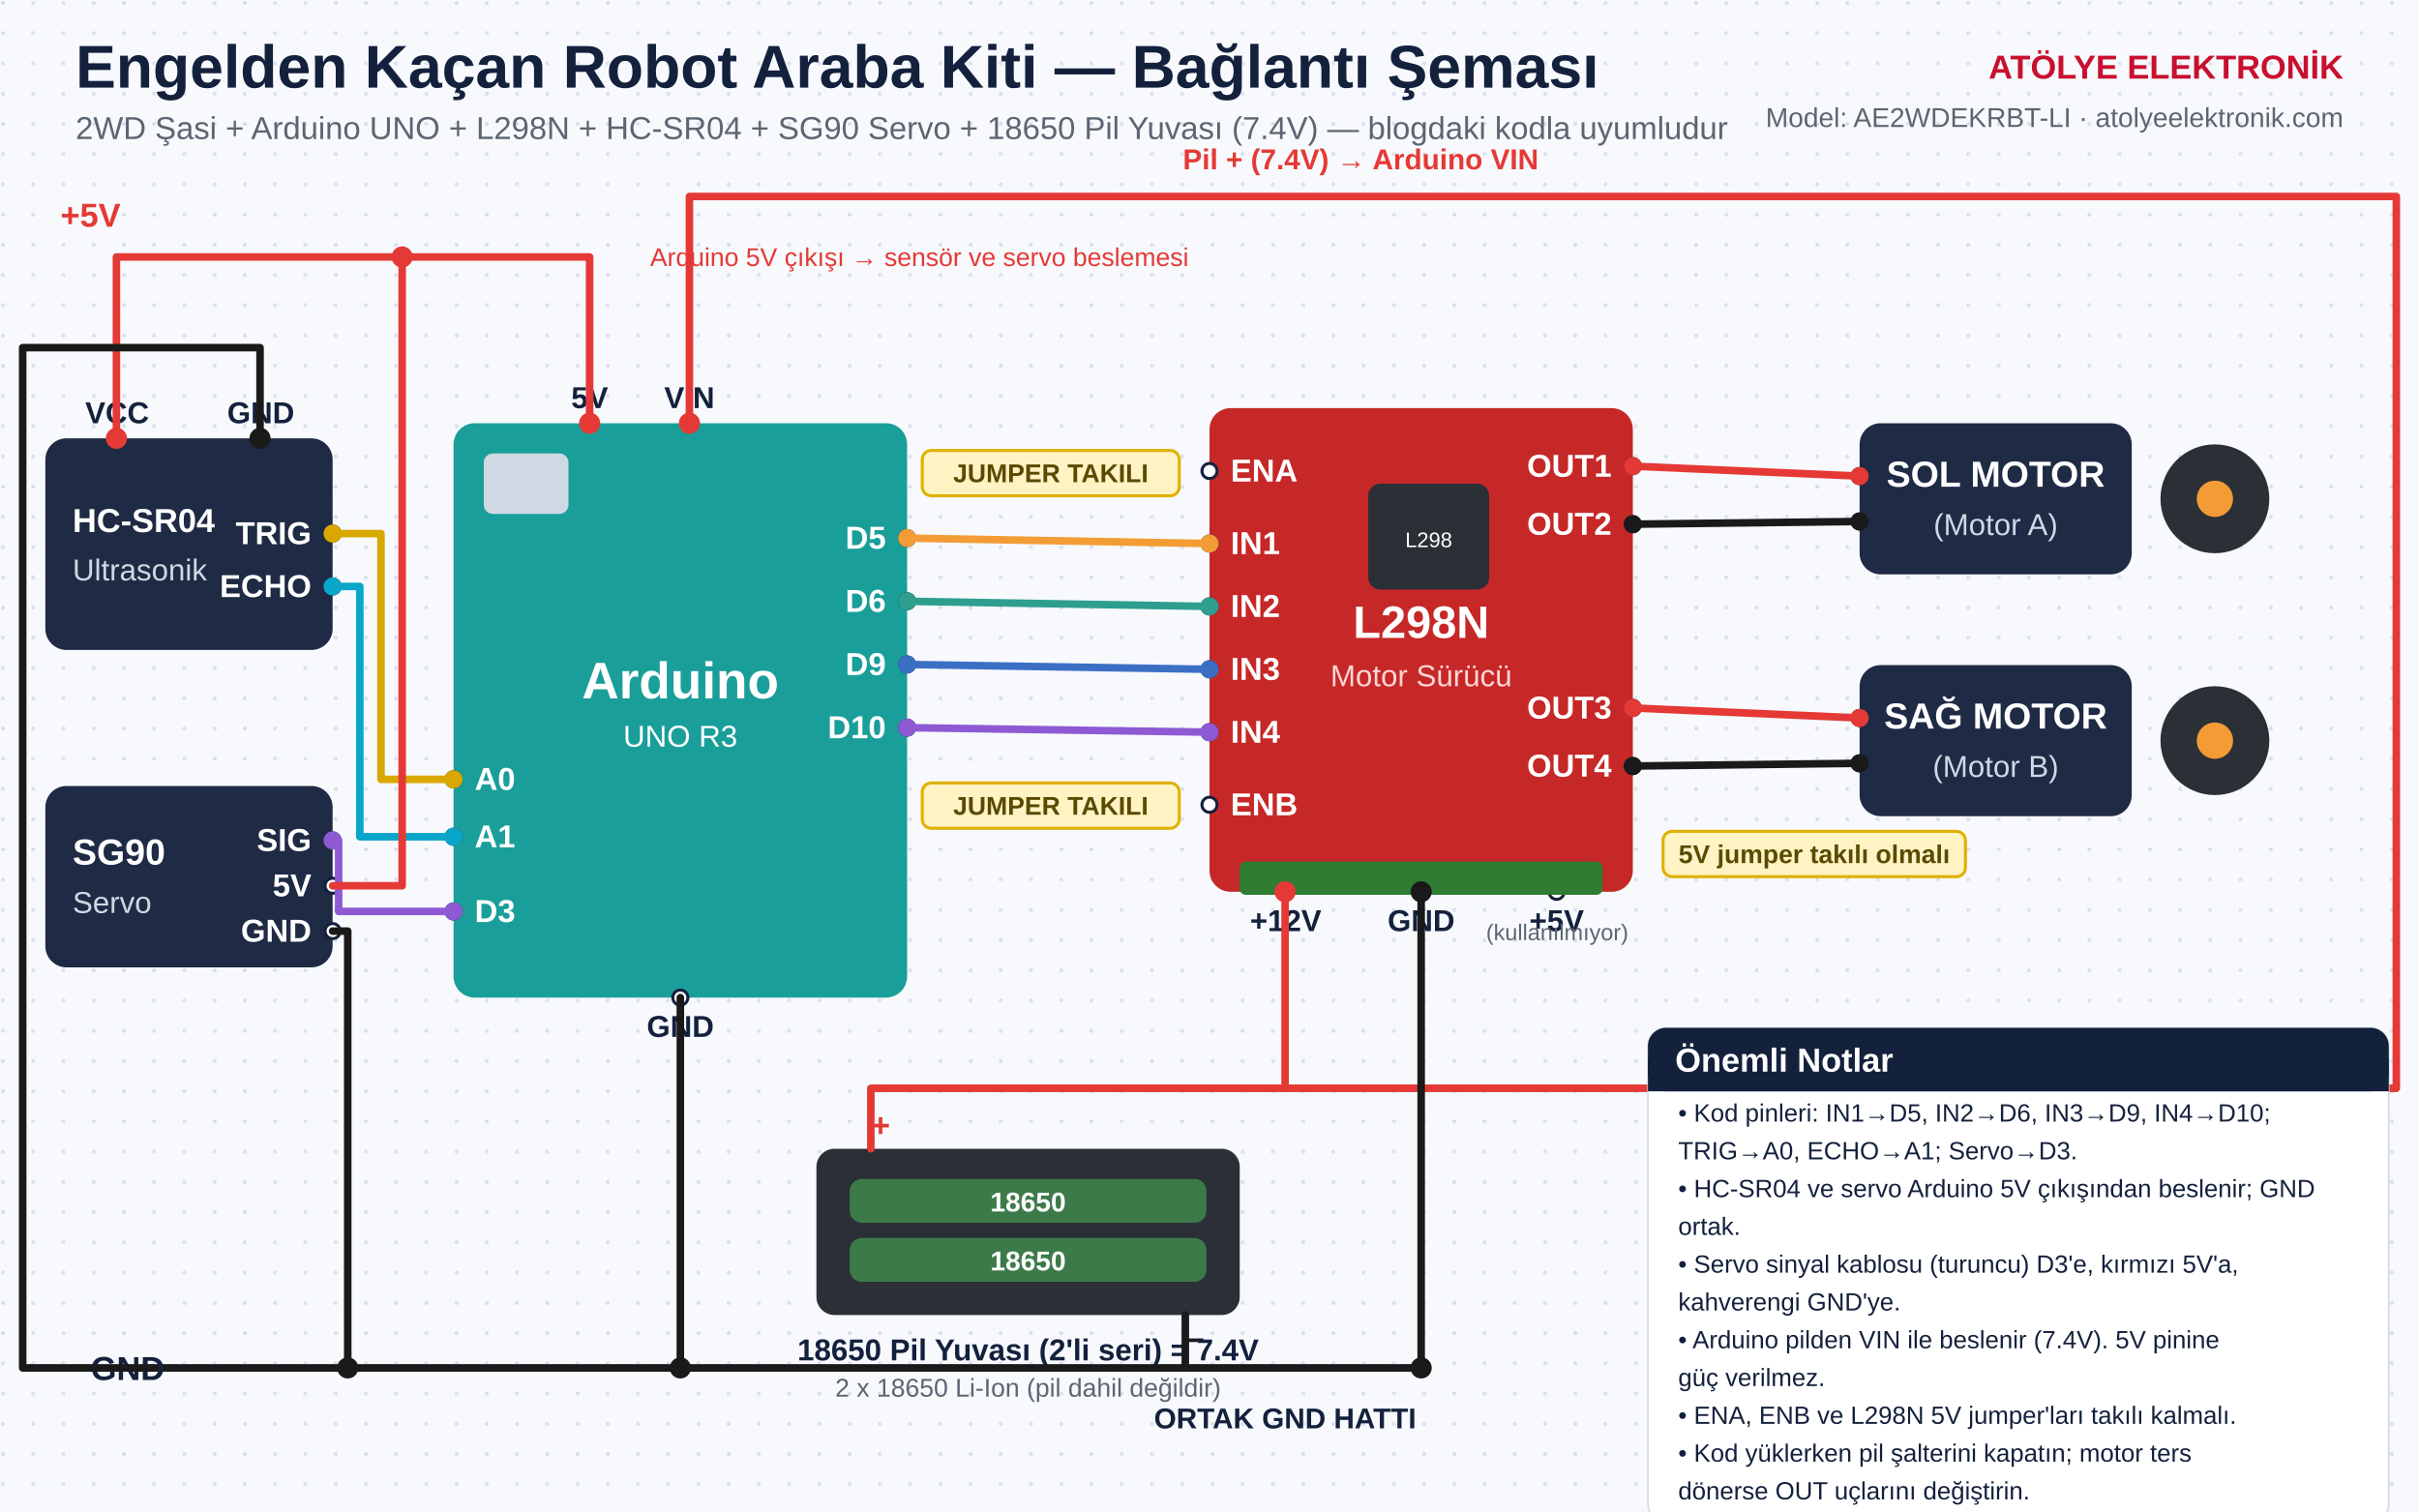
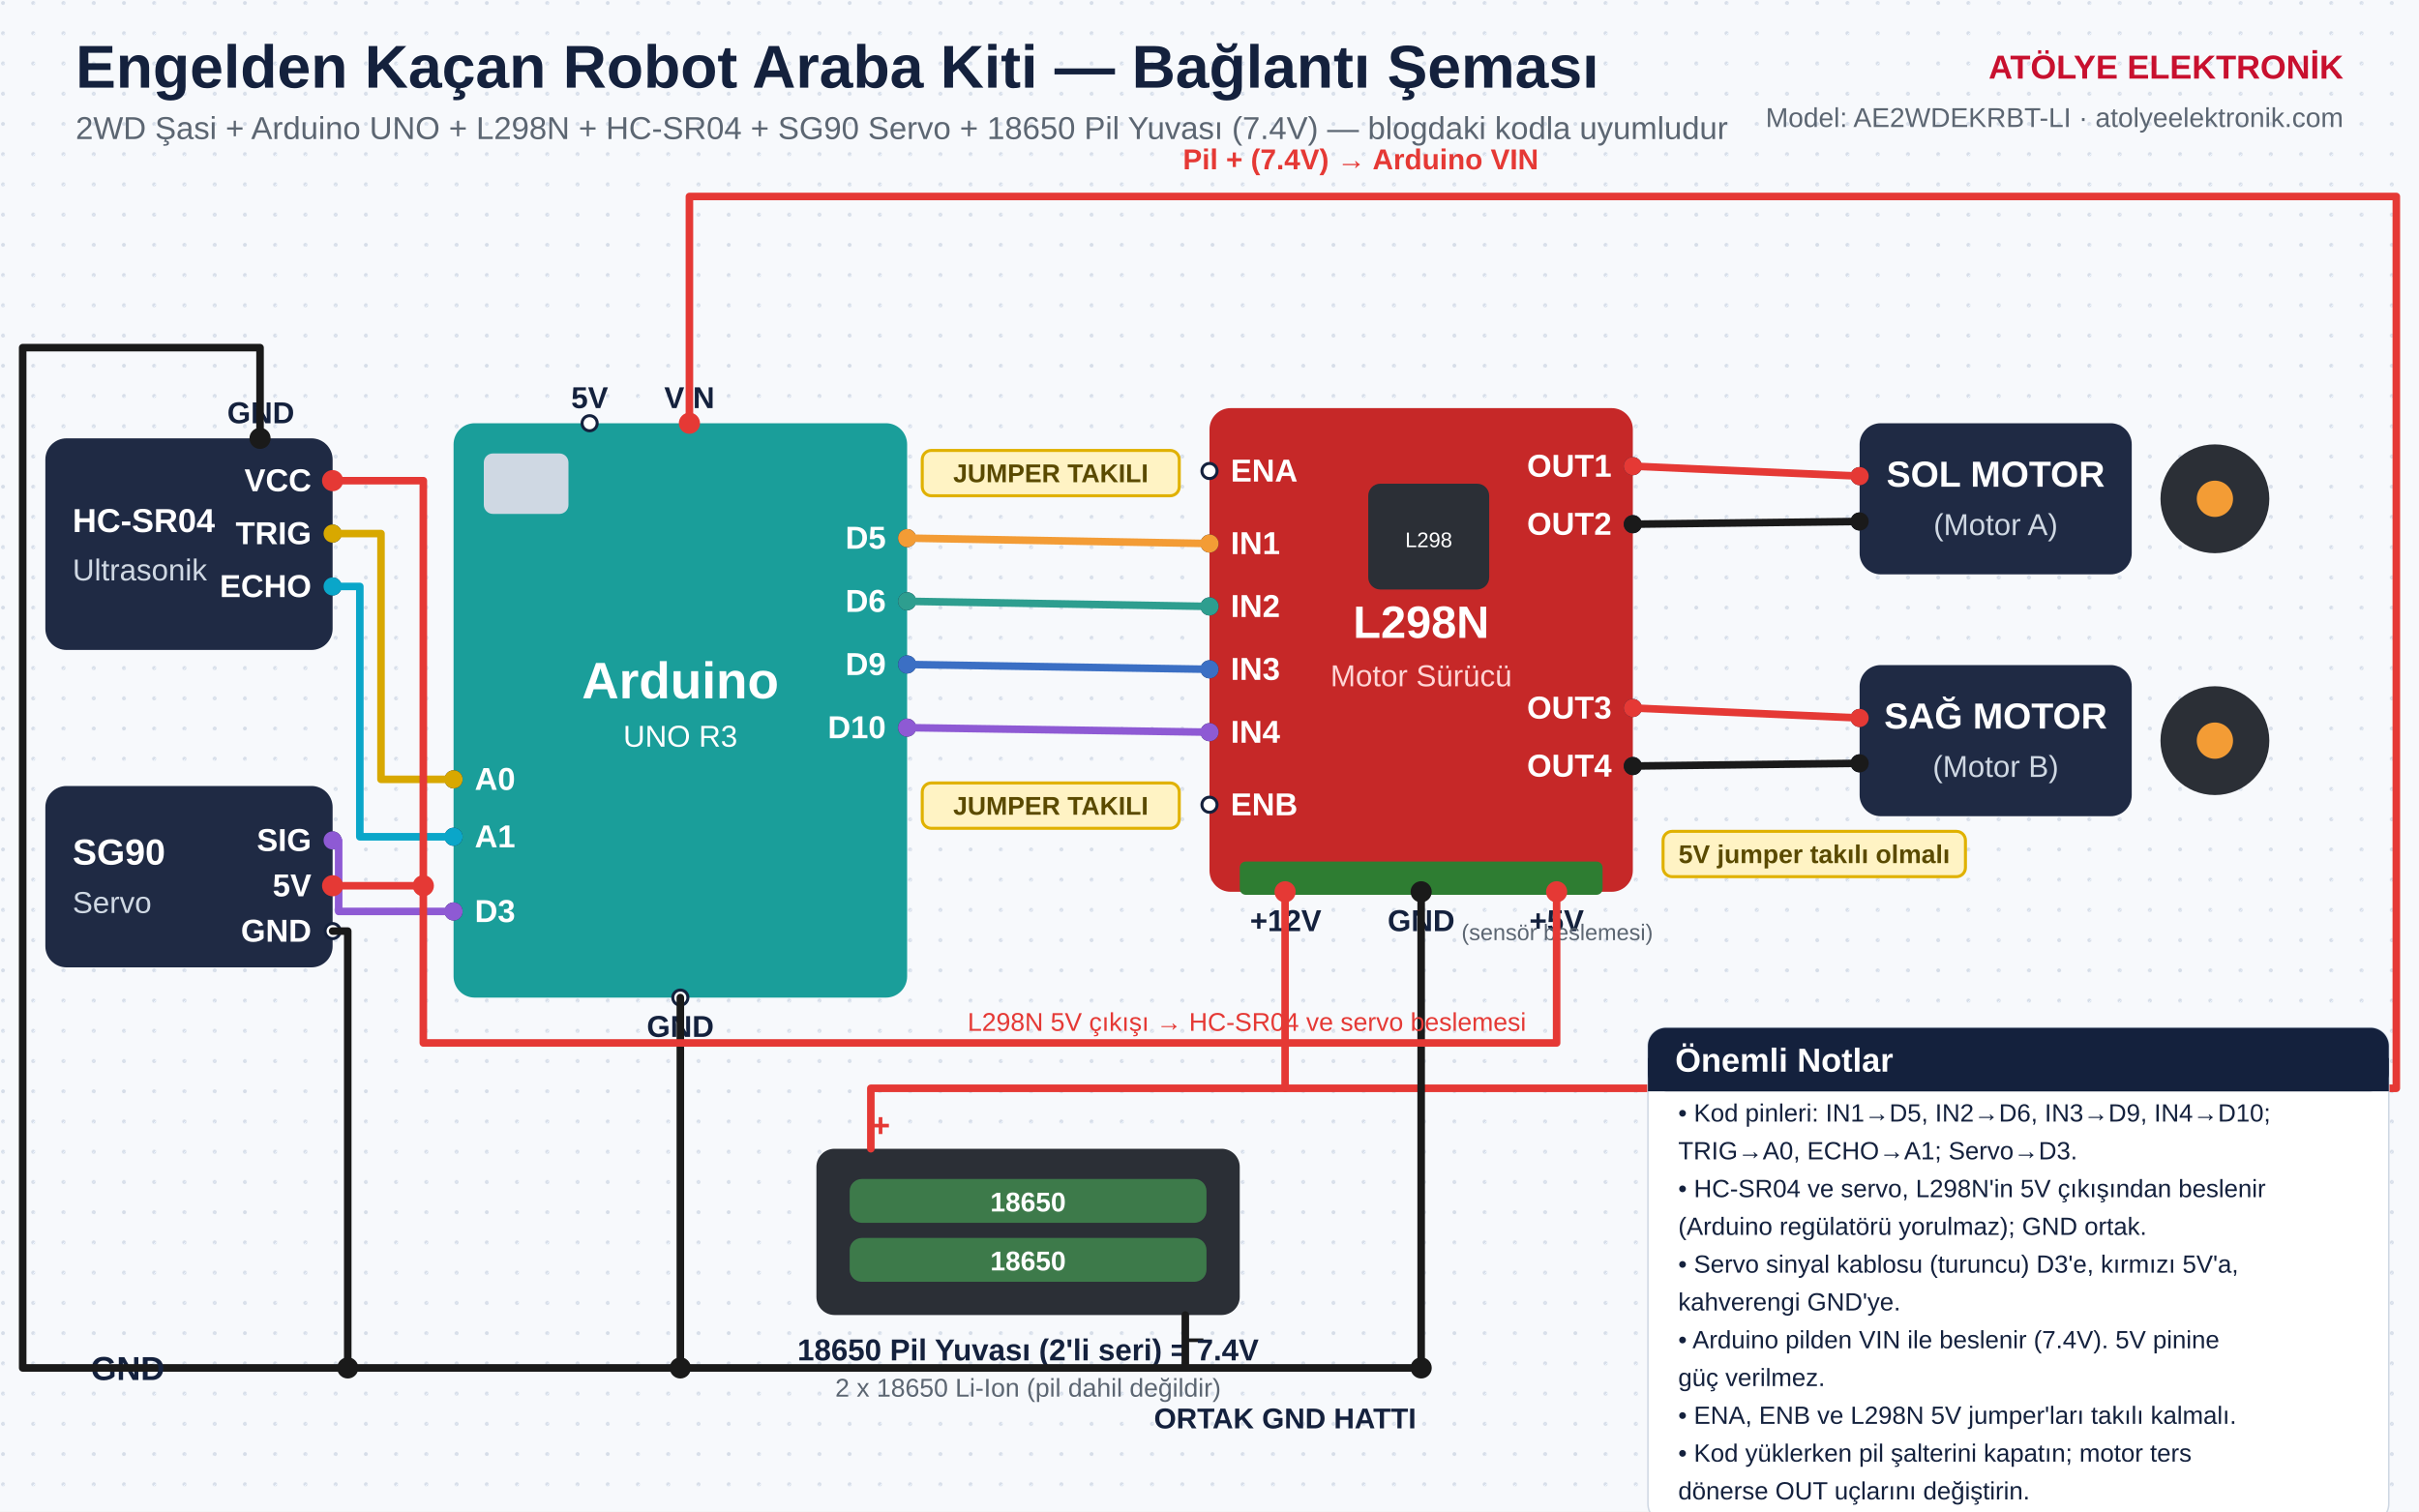
<svg xmlns="http://www.w3.org/2000/svg" width="1600" height="1000" viewBox="0 0 1600 1000" font-family="Segoe UI, Arial, sans-serif">
  <defs>
    <pattern id="dots" width="20" height="20" patternUnits="userSpaceOnUse">
      <circle cx="2" cy="2" r="1.3" fill="#d6dde8" />
    </pattern>
  </defs>
  <rect width="1600" height="1000" fill="#f7f9fc" />
  <rect width="1600" height="1000" fill="url(#dots)" />
  <text x="50" y="58" font-size="40" font-weight="800" fill="#14213d">Engelden Kaçan Robot Araba Kiti — Bağlantı Şeması</text>
  <text x="50" y="92" font-size="21" fill="#5c6672">2WD Şasi + Arduino UNO + L298N + HC-SR04 + SG90 Servo + 18650 Pil Yuvası (7.4V) — blogdaki kodla uyumludur</text>
  <text x="1550" y="52" text-anchor="end" font-size="22" font-weight="800" fill="#c8102e">ATÖLYE ELEKTRONİK</text>
  <text x="1550" y="84" text-anchor="end" font-size="18" fill="#5c6672">Model: AE2WDEKRBT-LI · atolyeelektronik.com</text>
  <rect x="300" y="280" width="300" height="380" rx="14" fill="#1a9e9a" />
  <text x="450.0" y="462.0" text-anchor="middle" font-size="34" font-weight="700" fill="#fff">Arduino</text>
  <text x="450.0" y="494.0" text-anchor="middle" font-size="20" fill="#ffffff">UNO R3</text>
  <text x="586" y="363.0" text-anchor="end" font-size="21" font-weight="700" fill="#fff">D5</text>
  <circle cx="600" cy="356.0" r="5" fill="#fff" stroke="#14213d" stroke-width="2" />
  <text x="586" y="404.8" text-anchor="end" font-size="21" font-weight="700" fill="#fff">D6</text>
  <circle cx="600" cy="397.8" r="5" fill="#fff" stroke="#14213d" stroke-width="2" />
  <text x="586" y="446.6" text-anchor="end" font-size="21" font-weight="700" fill="#fff">D9</text>
  <circle cx="600" cy="439.6" r="5" fill="#fff" stroke="#14213d" stroke-width="2" />
  <text x="586" y="488.4" text-anchor="end" font-size="21" font-weight="700" fill="#fff">D10</text>
  <circle cx="600" cy="481.4" r="5" fill="#fff" stroke="#14213d" stroke-width="2" />
  <text x="390.0" y="270" text-anchor="middle" font-size="20" font-weight="700" fill="#14213d">5V</text>
  <circle cx="390.0" cy="280" r="5" fill="#fff" stroke="#14213d" stroke-width="2" />
  <text x="456.0" y="270" text-anchor="middle" font-size="20" font-weight="700" fill="#14213d">VIN</text>
  <circle cx="456.0" cy="280" r="5" fill="#fff" stroke="#14213d" stroke-width="2" />
  <text x="450.0" y="686" text-anchor="middle" font-size="20" font-weight="700" fill="#14213d">GND</text>
  <circle cx="450.0" cy="660" r="5" fill="#fff" stroke="#14213d" stroke-width="2" />
  <rect x="320" y="300" width="56" height="40" rx="6" fill="#cfd8e3" />
  <rect x="800" y="270" width="280" height="320" rx="14" fill="#c62828" />
  <text x="940.0" y="422.0" text-anchor="middle" font-size="30" font-weight="700" fill="#fff">L298N</text>
  <text x="940.0" y="454.0" text-anchor="middle" font-size="20" fill="#ffd5d5">Motor Sürücü</text>
  <text x="814" y="318.6" font-size="21" font-weight="700" fill="#fff">ENA</text>
  <circle cx="800" cy="311.6" r="5" fill="#fff" stroke="#14213d" stroke-width="2" />
  <text x="814" y="366.6" font-size="21" font-weight="700" fill="#fff">IN1</text>
  <circle cx="800" cy="359.6" r="5" fill="#fff" stroke="#14213d" stroke-width="2" />
  <text x="814" y="408.2" font-size="21" font-weight="700" fill="#fff">IN2</text>
  <circle cx="800" cy="401.2" r="5" fill="#fff" stroke="#14213d" stroke-width="2" />
  <text x="814" y="449.8" font-size="21" font-weight="700" fill="#fff">IN3</text>
  <circle cx="800" cy="442.8" r="5" fill="#fff" stroke="#14213d" stroke-width="2" />
  <text x="814" y="491.4" font-size="21" font-weight="700" fill="#fff">IN4</text>
  <circle cx="800" cy="484.4" r="5" fill="#fff" stroke="#14213d" stroke-width="2" />
  <text x="814" y="539.4" font-size="21" font-weight="700" fill="#fff">ENB</text>
  <circle cx="800" cy="532.4" r="5" fill="#fff" stroke="#14213d" stroke-width="2" />
  <text x="1066" y="315.4" text-anchor="end" font-size="21" font-weight="700" fill="#fff">OUT1</text>
  <circle cx="1080" cy="308.4" r="5" fill="#fff" stroke="#14213d" stroke-width="2" />
  <text x="1066" y="353.8" text-anchor="end" font-size="21" font-weight="700" fill="#fff">OUT2</text>
  <circle cx="1080" cy="346.8" r="5" fill="#fff" stroke="#14213d" stroke-width="2" />
  <text x="1066" y="475.4" text-anchor="end" font-size="21" font-weight="700" fill="#fff">OUT3</text>
  <circle cx="1080" cy="468.4" r="5" fill="#fff" stroke="#14213d" stroke-width="2" />
  <text x="1066" y="513.8" text-anchor="end" font-size="21" font-weight="700" fill="#fff">OUT4</text>
  <circle cx="1080" cy="506.8" r="5" fill="#fff" stroke="#14213d" stroke-width="2" />
  <text x="850.4" y="616" text-anchor="middle" font-size="20" font-weight="700" fill="#14213d">+12V</text>
  <circle cx="850.4" cy="590" r="5" fill="#fff" stroke="#14213d" stroke-width="2" />
  <text x="940.0" y="616" text-anchor="middle" font-size="20" font-weight="700" fill="#14213d">GND</text>
  <circle cx="940.0" cy="590" r="5" fill="#fff" stroke="#14213d" stroke-width="2" />
  <text x="1029.6" y="616" text-anchor="middle" font-size="20" font-weight="700" fill="#14213d">+5V</text>
  <circle cx="1029.6" cy="590" r="5" fill="#fff" stroke="#14213d" stroke-width="2" />
  <rect x="905" y="320" width="80" height="70" rx="8" fill="#2b2f36" />
  <text x="945" y="362" text-anchor="middle" font-size="14" fill="#fff">L298</text>
  <rect x="820" y="570" width="240" height="22" rx="4" fill="#2e7d32" />
  <rect x="610" y="298" width="170" height="30" rx="6" fill="#fff3c4" stroke="#e0b100" stroke-width="2" />
  <text x="695.0" y="319" text-anchor="middle" font-size="17" font-weight="700" fill="#5a4a00">JUMPER TAKILI</text>
  <rect x="610" y="518" width="170" height="30" rx="6" fill="#fff3c4" stroke="#e0b100" stroke-width="2" />
  <text x="695.0" y="539" text-anchor="middle" font-size="17" font-weight="700" fill="#5a4a00">JUMPER TAKILI</text>
  <rect x="1100" y="550" width="200" height="30" rx="6" fill="#fff3c4" stroke="#e0b100" stroke-width="2" />
  <text x="1200.0" y="571" text-anchor="middle" font-size="17" font-weight="700" fill="#5a4a00">5V jumper takılı olmalı</text>
-   <text x="1030" y="622" text-anchor="middle" font-size="15" font-weight="500" fill="#5c6672">(kullanılmıyor)</text>
+   <text x="1030" y="622" text-anchor="middle" font-size="15" font-weight="500" fill="#5c6672">(sensör beslemesi)</text>
  <rect x="1230" y="280" width="180" height="100" rx="14" fill="#1f2a44" />
  <text x="1320.0" y="322.0" text-anchor="middle" font-size="24" font-weight="700" fill="#fff">SOL MOTOR</text>
  <text x="1320.0" y="354.0" text-anchor="middle" font-size="20" fill="#cfd8e3">(Motor A)</text>
  <text x="1244" y="322.0" font-size="21" font-weight="700" fill="#fff" />
  <circle cx="1230" cy="315.0" r="5" fill="#fff" stroke="#14213d" stroke-width="2" />
  <text x="1244" y="352.0" font-size="21" font-weight="700" fill="#fff"> </text>
  <circle cx="1230" cy="345.0" r="5" fill="#fff" stroke="#14213d" stroke-width="2" />
  <circle cx="1465" cy="330" r="36" fill="#2b2f36" />
  <circle cx="1465" cy="330" r="12" fill="#f39c35" />
  <rect x="1230" y="440" width="180" height="100" rx="14" fill="#1f2a44" />
  <text x="1320.0" y="482.0" text-anchor="middle" font-size="24" font-weight="700" fill="#fff">SAĞ MOTOR</text>
  <text x="1320.0" y="514.0" text-anchor="middle" font-size="20" fill="#cfd8e3">(Motor B)</text>
  <text x="1244" y="482.0" font-size="21" font-weight="700" fill="#fff" />
  <circle cx="1230" cy="475.0" r="5" fill="#fff" stroke="#14213d" stroke-width="2" />
  <text x="1244" y="512.0" font-size="21" font-weight="700" fill="#fff"> </text>
  <circle cx="1230" cy="505.0" r="5" fill="#fff" stroke="#14213d" stroke-width="2" />
  <circle cx="1465" cy="490" r="36" fill="#2b2f36" />
  <circle cx="1465" cy="490" r="12" fill="#f39c35" />
  <rect x="540" y="760" width="280" height="110" rx="12" fill="#2b2f36" />
  <rect x="562" y="780.0" width="236" height="29.0" rx="8" fill="#3d7a4a" />
  <text x="680.0" y="801.5" text-anchor="middle" font-size="18" font-weight="700" fill="#fff">18650</text>
  <rect x="562" y="819.0" width="236" height="29.0" rx="8" fill="#3d7a4a" />
  <text x="680.0" y="840.5" text-anchor="middle" font-size="18" font-weight="700" fill="#fff">18650</text>
  <text x="576" y="752" font-size="22" font-weight="700" fill="#e53935">+</text>
  <text x="784" y="894" font-size="22" font-weight="700" fill="#1a1a1a">−</text>
  <text x="680.0" y="900" text-anchor="middle" font-size="20" font-weight="700" fill="#14213d">18650 Pil Yuvası (2'li seri) = 7.4V</text>
  <text x="680.0" y="924" text-anchor="middle" font-size="17" fill="#5c6672">2 x 18650 Li-Ion (pil dahil değildir)</text>
  <path d="M 600 356.0 L 800 359.6" fill="none" stroke="#f39c35" stroke-width="5" stroke-linejoin="round" stroke-linecap="round" />
  <circle cx="600" cy="356.0" r="6" fill="#f39c35" />
  <circle cx="800" cy="359.6" r="6" fill="#f39c35" />
  <path d="M 600 397.8 L 800 401.2" fill="none" stroke="#2e9e8f" stroke-width="5" stroke-linejoin="round" stroke-linecap="round" />
  <circle cx="600" cy="397.8" r="6" fill="#2e9e8f" />
  <circle cx="800" cy="401.2" r="6" fill="#2e9e8f" />
  <path d="M 600 439.6 L 800 442.8" fill="none" stroke="#3b6fc4" stroke-width="5" stroke-linejoin="round" stroke-linecap="round" />
  <circle cx="600" cy="439.6" r="6" fill="#3b6fc4" />
  <circle cx="800" cy="442.8" r="6" fill="#3b6fc4" />
  <path d="M 600 481.4 L 800 484.4" fill="none" stroke="#8e5ad4" stroke-width="5" stroke-linejoin="round" stroke-linecap="round" />
  <circle cx="600" cy="481.4" r="6" fill="#8e5ad4" />
  <circle cx="800" cy="484.4" r="6" fill="#8e5ad4" />
  <path d="M 1080 308.4 L 1230 315.0" fill="none" stroke="#e53935" stroke-width="5" stroke-linejoin="round" stroke-linecap="round" />
  <circle cx="1080" cy="308.4" r="6" fill="#e53935" />
  <circle cx="1230" cy="315.0" r="6" fill="#e53935" />
  <path d="M 1080 346.8 L 1230 345.0" fill="none" stroke="#1a1a1a" stroke-width="5" stroke-linejoin="round" stroke-linecap="round" />
  <circle cx="1080" cy="346.8" r="6" fill="#1a1a1a" />
  <circle cx="1230" cy="345.0" r="6" fill="#1a1a1a" />
  <path d="M 1080 468.4 L 1230 475.0" fill="none" stroke="#e53935" stroke-width="5" stroke-linejoin="round" stroke-linecap="round" />
  <circle cx="1080" cy="468.4" r="6" fill="#e53935" />
  <circle cx="1230" cy="475.0" r="6" fill="#e53935" />
  <path d="M 1080 506.8 L 1230 505.0" fill="none" stroke="#1a1a1a" stroke-width="5" stroke-linejoin="round" stroke-linecap="round" />
  <circle cx="1080" cy="506.8" r="6" fill="#1a1a1a" />
  <circle cx="1230" cy="505.0" r="6" fill="#1a1a1a" />
  <path d="M 576 760 L 576 720 L 850 720 L 850 590" fill="none" stroke="#e53935" stroke-width="5" stroke-linejoin="round" stroke-linecap="round" />
  <circle cx="850" cy="590" r="7" fill="#e53935" />
  <path d="M 850 720 L 1585 720 L 1585 130 L 456 130 L 456 280" fill="none" stroke="#e53935" stroke-width="5" stroke-linejoin="round" stroke-linecap="round" />
  <circle cx="456" cy="280" r="7" fill="#e53935" />
  <text x="900" y="112" text-anchor="middle" font-size="19" font-weight="700" fill="#e53935">Pil + (7.4V) → Arduino VIN</text>
  <path d="M 784 870 L 784 905 L 100 905" fill="none" stroke="#1a1a1a" stroke-width="5" stroke-linejoin="round" stroke-linecap="round" />
  <path d="M 784 905 L 940 905 L 940 590" fill="none" stroke="#1a1a1a" stroke-width="5" stroke-linejoin="round" stroke-linecap="round" />
  <circle cx="940" cy="590" r="7" fill="#1a1a1a" />
  <path d="M 450 660 L 450 905" fill="none" stroke="#1a1a1a" stroke-width="5" stroke-linejoin="round" stroke-linecap="round" />
  <circle cx="450" cy="905" r="7" fill="#1a1a1a" />
  <circle cx="940" cy="905" r="7" fill="#1a1a1a" />
  <text x="60" y="913" text-anchor="start" font-size="22" font-weight="700" fill="#14213d">GND</text>
  <text x="850" y="945" text-anchor="middle" font-size="19" font-weight="700" fill="#14213d">ORTAK GND HATTI</text>
  <rect x="30" y="290" width="190" height="140" rx="14" fill="#1f2a44" />
  <text x="48" y="352.0" text-anchor="start" font-size="22" font-weight="700" fill="#fff">HC-SR04</text>
  <text x="48" y="384.0" text-anchor="start" font-size="20" fill="#cfd8e3">Ultrasonik</text>
-   <text x="77.5" y="280" text-anchor="middle" font-size="20" font-weight="700" fill="#14213d">VCC</text>
-   <circle cx="77.5" cy="290" r="5" fill="#fff" stroke="#14213d" stroke-width="2" />
+   <text x="206" y="325.0" text-anchor="end" font-size="21" font-weight="700" fill="#fff">VCC</text>
+   <circle cx="220" cy="318.0" r="5" fill="#fff" stroke="#14213d" stroke-width="2" />
  <text x="206" y="360.0" text-anchor="end" font-size="21" font-weight="700" fill="#fff">TRIG</text>
  <circle cx="220" cy="353.0" r="5" fill="#fff" stroke="#14213d" stroke-width="2" />
  <text x="206" y="395.0" text-anchor="end" font-size="21" font-weight="700" fill="#fff">ECHO</text>
  <circle cx="220" cy="388.0" r="5" fill="#fff" stroke="#14213d" stroke-width="2" />
  <text x="172.5" y="280" text-anchor="middle" font-size="20" font-weight="700" fill="#14213d">GND</text>
  <circle cx="172.5" cy="290" r="5" fill="#fff" stroke="#14213d" stroke-width="2" />
  <rect x="30" y="520" width="190" height="120" rx="14" fill="#1f2a44" />
  <text x="48" y="572.0" text-anchor="start" font-size="24" font-weight="700" fill="#fff">SG90</text>
  <text x="48" y="604.0" text-anchor="start" font-size="20" fill="#cfd8e3">Servo</text>
  <text x="206" y="563.0" text-anchor="end" font-size="21" font-weight="700" fill="#fff">SIG</text>
  <circle cx="220" cy="556.0" r="5" fill="#fff" stroke="#14213d" stroke-width="2" />
  <text x="206" y="593.0" text-anchor="end" font-size="21" font-weight="700" fill="#fff">5V</text>
  <circle cx="220" cy="586.0" r="5" fill="#fff" stroke="#14213d" stroke-width="2" />
  <text x="206" y="623.0" text-anchor="end" font-size="21" font-weight="700" fill="#fff">GND</text>
  <circle cx="220" cy="616.0" r="5" fill="#fff" stroke="#14213d" stroke-width="2" />
  <text x="314" y="522.6" font-size="21" font-weight="700" fill="#fff">A0</text>
  <circle cx="300" cy="515.6" r="5" fill="#fff" stroke="#14213d" stroke-width="2" />
  <text x="314" y="560.6" font-size="21" font-weight="700" fill="#fff">A1</text>
  <circle cx="300" cy="553.6" r="5" fill="#fff" stroke="#14213d" stroke-width="2" />
  <text x="314" y="610.0" font-size="21" font-weight="700" fill="#fff">D3</text>
  <circle cx="300" cy="603.0" r="5" fill="#fff" stroke="#14213d" stroke-width="2" />
  <path d="M 220 353.0 L 252 353 L 252 515.6 L 300 515.6" fill="none" stroke="#d8a800" stroke-width="5" stroke-linejoin="round" stroke-linecap="round" />
  <circle cx="220" cy="353.0" r="6" fill="#d8a800" />
  <circle cx="300" cy="515.6" r="6" fill="#d8a800" />
  <path d="M 220 388.0 L 238 388 L 238 553.6 L 300 553.6" fill="none" stroke="#0aa6c9" stroke-width="5" stroke-linejoin="round" stroke-linecap="round" />
  <circle cx="220" cy="388.0" r="6" fill="#0aa6c9" />
  <circle cx="300" cy="553.6" r="6" fill="#0aa6c9" />
  <path d="M 220 556.0 L 224 556 L 224 603 L 300 603.0" fill="none" stroke="#8e5ad4" stroke-width="5" stroke-linejoin="round" stroke-linecap="round" />
  <circle cx="220" cy="556.0" r="6" fill="#8e5ad4" />
  <circle cx="300" cy="603.0" r="6" fill="#8e5ad4" />
-   <path d="M 77 290 L 77 170 L 390 170 L 390 280" fill="none" stroke="#e53935" stroke-width="5" stroke-linejoin="round" stroke-linecap="round" />
-   <circle cx="390" cy="280" r="7" fill="#e53935" />
-   <circle cx="77" cy="290" r="7" fill="#e53935" />
-   <path d="M 220 586 L 266 586 L 266 170" fill="none" stroke="#e53935" stroke-width="5" stroke-linejoin="round" stroke-linecap="round" />
-   <circle cx="266" cy="170" r="7" fill="#e53935" />
-   <text x="40" y="150" text-anchor="start" font-size="22" font-weight="700" fill="#e53935">+5V</text>
-   <text x="430" y="176" text-anchor="start" font-size="17" font-weight="500" fill="#e53935">Arduino 5V çıkışı → sensör ve servo beslemesi</text>
+   <path d="M 220 318 L 280 318 L 280 690 L 1029.6 690 L 1029.6 590" fill="none" stroke="#e53935" stroke-width="5" stroke-linejoin="round" stroke-linecap="round" />
+   <circle cx="220" cy="318" r="7" fill="#e53935" />
+   <circle cx="1029.6" cy="590" r="7" fill="#e53935" />
+   <path d="M 220 586 L 280 586" fill="none" stroke="#e53935" stroke-width="5" stroke-linejoin="round" stroke-linecap="round" />
+   <circle cx="280" cy="586" r="7" fill="#e53935" />
+   <circle cx="220" cy="586" r="7" fill="#e53935" />
+   <text x="640" y="682" text-anchor="start" font-size="17" font-weight="500" fill="#e53935">L298N 5V çıkışı → HC-SR04 ve servo beslemesi</text>
  <path d="M 172 290 L 172 230 L 15 230 L 15 905 L 100 905" fill="none" stroke="#1a1a1a" stroke-width="5" stroke-linejoin="round" stroke-linecap="round" />
  <circle cx="172" cy="290" r="7" fill="#1a1a1a" />
  <path d="M 220 616 L 230 616 L 230 905" fill="none" stroke="#1a1a1a" stroke-width="5" stroke-linejoin="round" stroke-linecap="round" />
  <circle cx="230" cy="905" r="7" fill="#1a1a1a" />
  <rect x="1090" y="680" width="490" height="327" rx="12" fill="#fff" stroke="#cfd8e3" />
  <rect x="1090" y="680" width="490" height="42" rx="12" fill="#14213d" />
  <rect x="1090" y="700" width="490" height="22" fill="#14213d" />
  <text x="1108" y="709" font-size="22" font-weight="700" fill="#fff">Önemli Notlar</text>
  <text x="1110" y="742" font-size="16.5" fill="#14213d">• Kod pinleri: IN1→D5, IN2→D6, IN3→D9, IN4→D10;</text>
  <text x="1110" y="767" font-size="16.5" fill="#14213d">   TRIG→A0, ECHO→A1; Servo→D3.</text>
-   <text x="1110" y="792" font-size="16.5" fill="#14213d">• HC-SR04 ve servo Arduino 5V çıkışından beslenir; GND</text>
-   <text x="1110" y="817" font-size="16.5" fill="#14213d">   ortak.</text>
+   <text x="1110" y="792" font-size="16.5" fill="#14213d">• HC-SR04 ve servo, L298N'in 5V çıkışından beslenir</text>
+   <text x="1110" y="817" font-size="16.5" fill="#14213d">   (Arduino regülatörü yorulmaz); GND ortak.</text>
  <text x="1110" y="842" font-size="16.5" fill="#14213d">• Servo sinyal kablosu (turuncu) D3'e, kırmızı 5V'a,</text>
  <text x="1110" y="867" font-size="16.5" fill="#14213d">   kahverengi GND'ye.</text>
  <text x="1110" y="892" font-size="16.5" fill="#14213d">• Arduino pilden VIN ile beslenir (7.4V). 5V pinine</text>
  <text x="1110" y="917" font-size="16.5" fill="#14213d">   güç verilmez.</text>
  <text x="1110" y="942" font-size="16.5" fill="#14213d">• ENA, ENB ve L298N 5V jumper'ları takılı kalmalı.</text>
  <text x="1110" y="967" font-size="16.5" fill="#14213d">• Kod yüklerken pil şalterini kapatın; motor ters</text>
  <text x="1110" y="992" font-size="16.5" fill="#14213d">   dönerse OUT uçlarını değiştirin.</text>
</svg>
